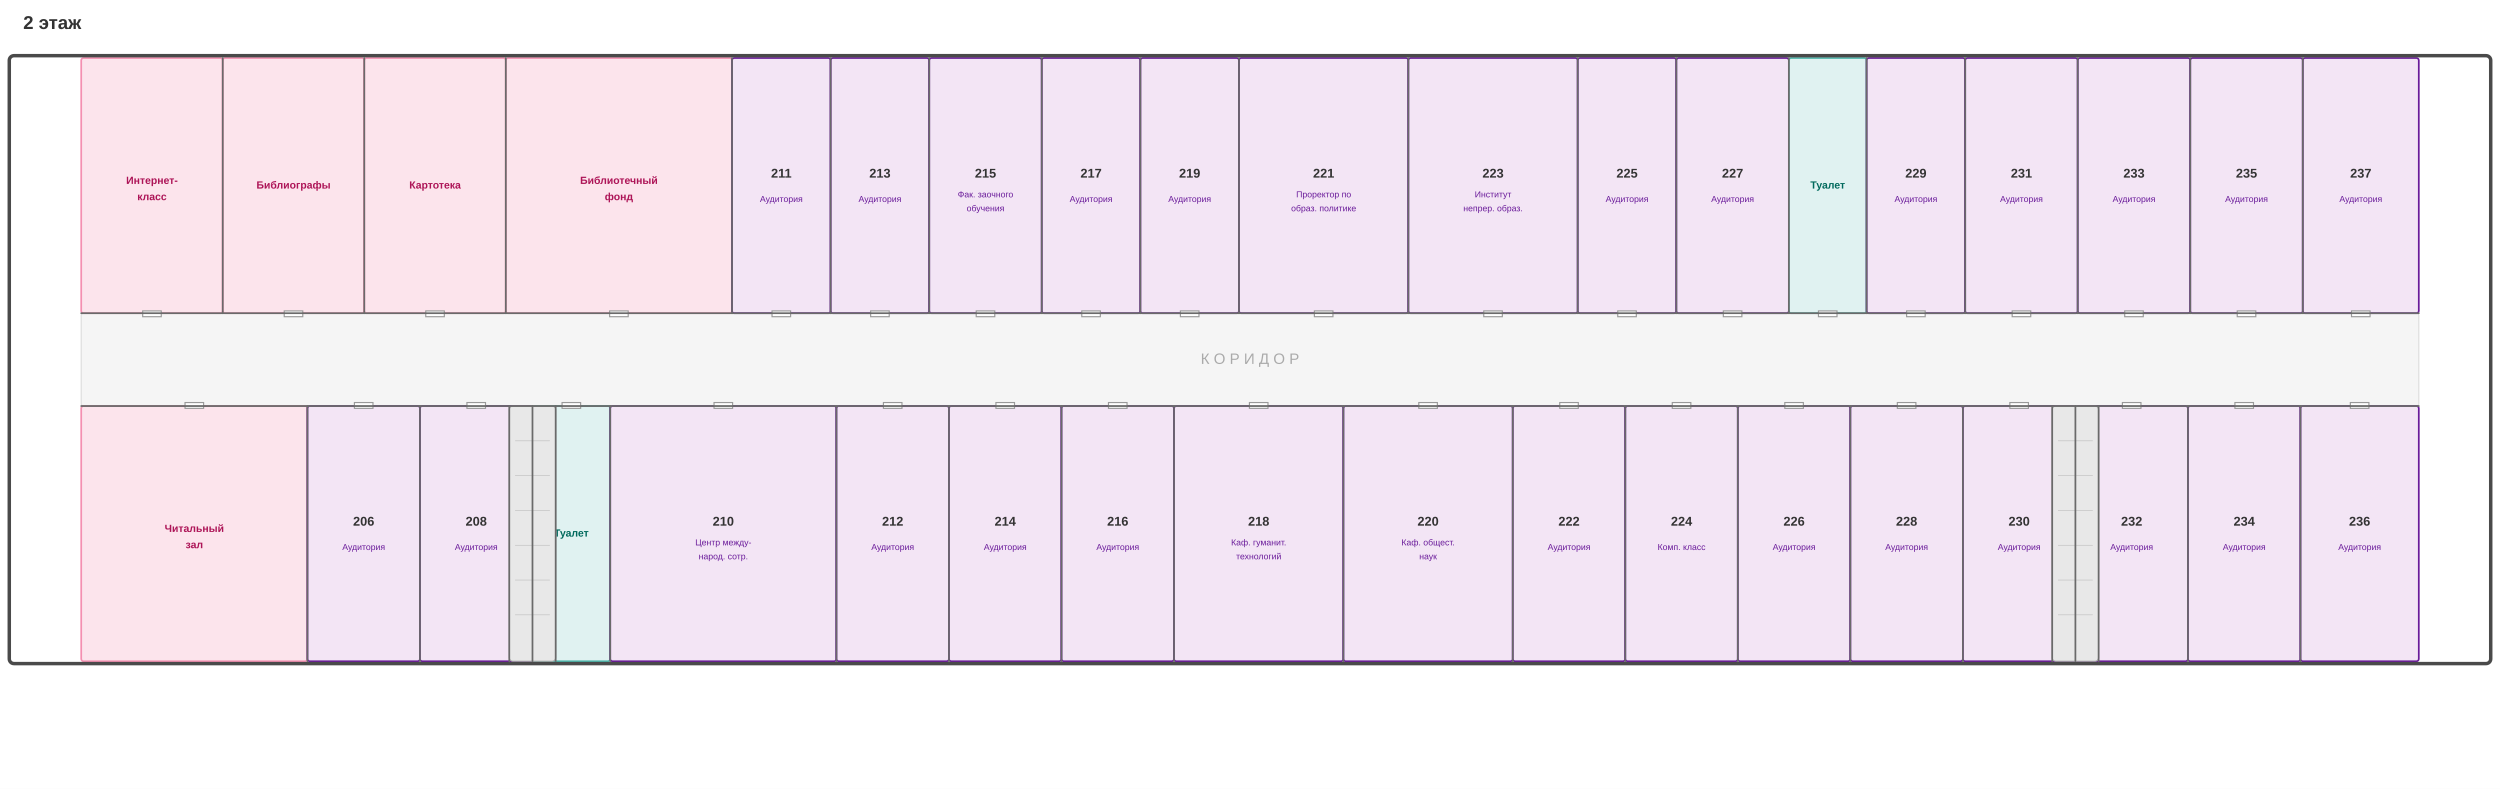
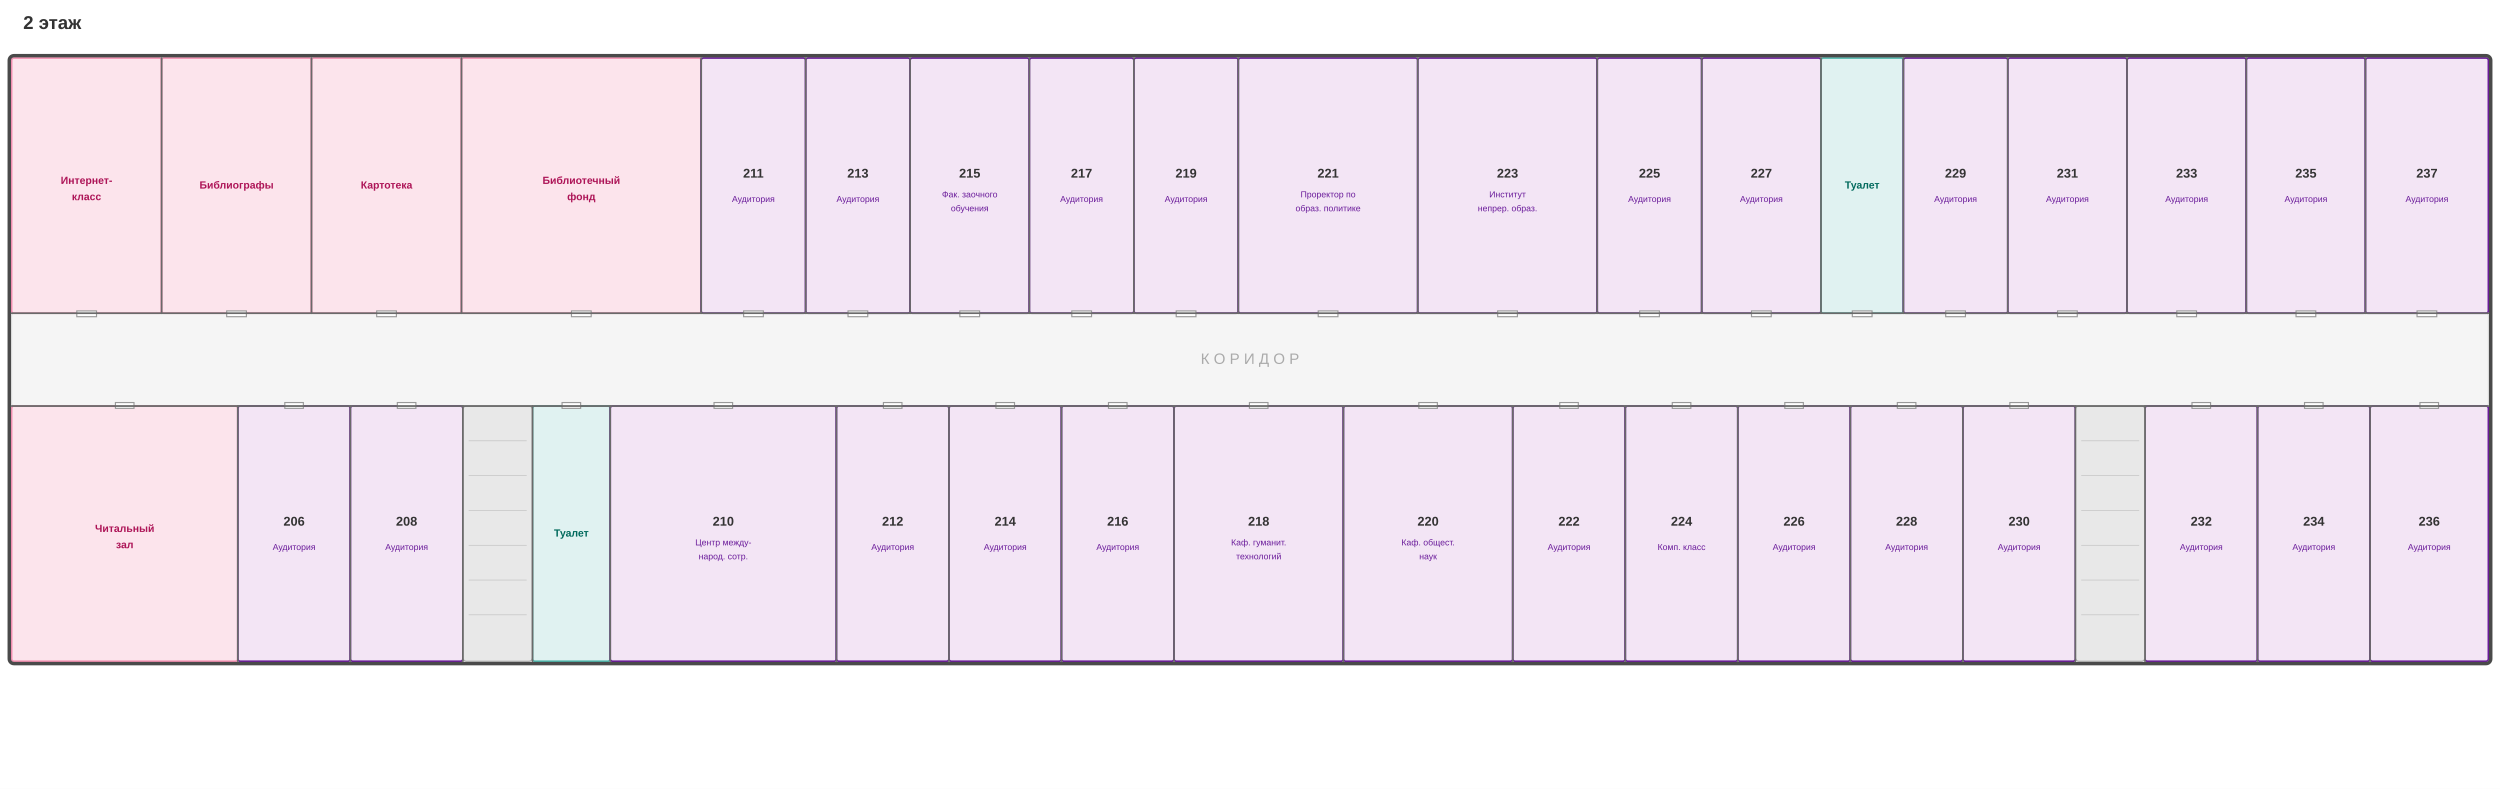
<svg xmlns="http://www.w3.org/2000/svg" viewBox="0 0 2155 680" width="2155" height="680">
  <defs>
    <style>
  .wall{fill:none;stroke:#4a4a4a;stroke-width:3;stroke-linecap:round}
  .inner-wall{fill:none;stroke:#6a6a6a;stroke-width:1.5;stroke-linecap:round}
  .room{fill:#F5F5F5;stroke:#BDBDBD;stroke-width:1;cursor:pointer;transition:fill .2s}
  .room:hover{fill:#EEEEEE}
  .room.active{fill:#E0E0E0;stroke:#757575;stroke-width:2}
  .corridor{fill:#f5f5f5;stroke:#ddd;stroke-width:1}
  .stairs{fill:#e8e8e8;stroke:#aaa;stroke-width:1}
  .toilet{fill:#E0F2F1;stroke:#4DB6AC;stroke-width:1.5;cursor:pointer;transition:fill .2s}
  .toilet:hover{fill:#B2DFDB}
  .toilet.active{fill:#80CBC4;stroke:#00897B;stroke-width:2}
  .special{fill:#FCE4EC;stroke:#F48FB1;stroke-width:1.5;cursor:pointer;transition:fill .2s}
  .special:hover{fill:#F8BBD0}
  .special.active{fill:#F48FB1;stroke:#C2185B;stroke-width:2}
  .service{fill:#fff3e0;stroke:#ffb74d;stroke-width:1}
  .label{font-family:'Segoe UI',Arial,sans-serif;font-size:10px;fill:#333;text-anchor:middle;dominant-baseline:middle;pointer-events:none}
  .room-num{font-family:'Segoe UI',Arial,sans-serif;font-size:11px;fill:#333;text-anchor:middle;dominant-baseline:middle;pointer-events:none;font-weight:700}
  .dept-label{font-family:'Segoe UI',Arial,sans-serif;font-size:7.5px;fill:#555;text-anchor:middle;dominant-baseline:middle;pointer-events:none}
  .floor-label{font-family:'Segoe UI',Arial,sans-serif;font-size:16px;fill:#333;font-weight:800}
  .door{fill:#fff;stroke:#999;stroke-width:1}
  .atif-color{fill:#E3F2FD;stroke:#1565C0;stroke-width:1.5;cursor:pointer;transition:fill .2s}
  .atif-color:hover{fill:#BBDEFB}
  .atif-color.active{fill:#90CAF9;stroke:#1565C0;stroke-width:2}
  .itsu-color{fill:#E8F5E9;stroke:#2E7D32;stroke-width:1.5;cursor:pointer;transition:fill .2s}
  .itsu-color:hover{fill:#C8E6C9}
  .itsu-color.active{fill:#A5D6A7;stroke:#2E7D32;stroke-width:2}
  .ino-color{fill:#F3E5F5;stroke:#6A1B9A;stroke-width:1.5;cursor:pointer;transition:fill .2s}
  .ino-color:hover{fill:#E1BEE7}
  .ino-color.active{fill:#CE93D8;stroke:#6A1B9A;stroke-width:2}
  .lab-color{fill:#FFF8E1;stroke:#F9A825;stroke-width:1.5;cursor:pointer;transition:fill .2s}
  .lab-color:hover{fill:#FFECB3}
  .lab-color.active{fill:#FFD54F;stroke:#F9A825;stroke-width:2}
  .tech-color{fill:#ECEFF1;stroke:#546E7A;stroke-width:1.5;cursor:pointer;transition:fill .2s}
  .tech-color:hover{fill:#CFD8DC}
  .tech-color.active{fill:#B0BEC5;stroke:#546E7A;stroke-width:2}
    </style>
  </defs>
  <rect width="2155" height="680" fill="white" />
  <text x="20" y="25" class="floor-label">2 этаж</text>
-   <rect x="70" y="270" width="2015" height="80" class="corridor" rx="2" />
+   <rect x="10" y="270" width="2135" height="80" class="corridor" rx="2" />
  <text x="1077.5" y="310" class="label" style="font-size:13px;fill:#aaa">К О Р И Д О Р</text>
-   <rect x="70" y="50" width="122" height="220" class="special" data-type="internet-class" rx="2" />
-   <text x="131" y="156" class="dept-label" style="fill:#AD1457;font-size:9px;font-weight:600">Интернет-</text>
-   <text x="131" y="170" class="dept-label" style="fill:#AD1457;font-size:9px;font-weight:600">класс</text>
-   <rect x="123" y="268" width="16" height="5" class="door" />
-   <rect x="192" y="50" width="122" height="220" class="special" data-type="bibliographers" rx="2" />
-   <text x="253" y="160" class="dept-label" style="fill:#AD1457;font-size:9px;font-weight:600">Библиографы</text>
-   <rect x="245" y="268" width="16" height="5" class="door" />
-   <rect x="314" y="50" width="122" height="220" class="special" data-type="card-catalog" rx="2" />
-   <text x="375" y="160" class="dept-label" style="fill:#AD1457;font-size:9px;font-weight:600">Картотека</text>
-   <rect x="367" y="268" width="16" height="5" class="door" />
-   <rect x="436" y="50" width="195" height="220" class="special" data-type="library-fund" rx="2" />
-   <text x="533.5" y="156" class="dept-label" style="fill:#AD1457;font-size:9px;font-weight:600">Библиотечный</text>
-   <text x="533.5" y="170" class="dept-label" style="fill:#AD1457;font-size:9px;font-weight:600">фонд</text>
-   <rect x="525.5" y="268" width="16" height="5" class="door" />
-   <rect x="631" y="50" width="85" height="220" class="room ino-color" data-room="211" data-type="ino" rx="2" />
-   <text x="673.5" y="150" class="room-num">211</text>
-   <text x="673.5" y="172" class="dept-label" style="fill:#6A1B9A;font-size:7.5px">Аудитория</text>
-   <rect x="665.5" y="268" width="16" height="5" class="door" />
-   <rect x="716" y="50" width="85" height="220" class="room ino-color" data-room="213" data-type="ino" rx="2" />
-   <text x="758.5" y="150" class="room-num">213</text>
-   <text x="758.5" y="172" class="dept-label" style="fill:#6A1B9A;font-size:7.5px">Аудитория</text>
-   <rect x="750.5" y="268" width="16" height="5" class="door" />
-   <rect x="801" y="50" width="97" height="220" class="room ino-color" data-room="215" data-type="ino" rx="2" />
-   <text x="849.5" y="150" class="room-num">215</text>
-   <text x="849.5" y="168" class="dept-label" style="fill:#6A1B9A;font-size:7.5px">Фак. заочного</text>
-   <text x="849.5" y="180" class="dept-label" style="fill:#6A1B9A;font-size:7.5px">обучения</text>
-   <rect x="841.5" y="268" width="16" height="5" class="door" />
-   <rect x="898" y="50" width="85" height="220" class="room ino-color" data-room="217" data-type="ino" rx="2" />
-   <text x="940.5" y="150" class="room-num">217</text>
-   <text x="940.5" y="172" class="dept-label" style="fill:#6A1B9A;font-size:7.5px">Аудитория</text>
-   <rect x="932.5" y="268" width="16" height="5" class="door" />
-   <rect x="983" y="50" width="85" height="220" class="room ino-color" data-room="219" data-type="ino" rx="2" />
-   <text x="1025.5" y="150" class="room-num">219</text>
-   <text x="1025.5" y="172" class="dept-label" style="fill:#6A1B9A;font-size:7.5px">Аудитория</text>
-   <rect x="1017.5" y="268" width="16" height="5" class="door" />
-   <rect x="1068" y="50" width="146" height="220" class="room ino-color" data-room="221" data-type="ino" rx="2" />
-   <text x="1141" y="150" class="room-num">221</text>
-   <text x="1141" y="168" class="dept-label" style="fill:#6A1B9A;font-size:7.5px">Проректор по</text>
-   <text x="1141" y="180" class="dept-label" style="fill:#6A1B9A;font-size:7.5px">образ. политике</text>
-   <rect x="1133" y="268" width="16" height="5" class="door" />
-   <rect x="1214" y="50" width="146" height="220" class="room ino-color" data-room="223" data-type="ino" rx="2" />
-   <text x="1287" y="150" class="room-num">223</text>
-   <text x="1287" y="168" class="dept-label" style="fill:#6A1B9A;font-size:7.5px">Институт</text>
-   <text x="1287" y="180" class="dept-label" style="fill:#6A1B9A;font-size:7.5px">непрер. образ.</text>
-   <rect x="1279" y="268" width="16" height="5" class="door" />
-   <rect x="1360" y="50" width="85" height="220" class="room ino-color" data-room="225" data-type="ino" rx="2" />
-   <text x="1402.5" y="150" class="room-num">225</text>
-   <text x="1402.5" y="172" class="dept-label" style="fill:#6A1B9A;font-size:7.5px">Аудитория</text>
-   <rect x="1394.5" y="268" width="16" height="5" class="door" />
-   <rect x="1445" y="50" width="97" height="220" class="room ino-color" data-room="227" data-type="ino" rx="2" />
-   <text x="1493.5" y="150" class="room-num">227</text>
-   <text x="1493.5" y="172" class="dept-label" style="fill:#6A1B9A;font-size:7.5px">Аудитория</text>
-   <rect x="1485.5" y="268" width="16" height="5" class="door" />
-   <rect x="1542" y="50" width="67" height="220" class="toilet" data-type="toilet" rx="2" />
-   <text x="1575.5" y="160" class="dept-label" style="fill:#00695C;font-size:9px;font-weight:600">Туалет</text>
-   <rect x="1567.5" y="268" width="16" height="5" class="door" />
-   <rect x="1609" y="50" width="85" height="220" class="room ino-color" data-room="229" data-type="ino" rx="2" />
-   <text x="1651.5" y="150" class="room-num">229</text>
-   <text x="1651.5" y="172" class="dept-label" style="fill:#6A1B9A;font-size:7.5px">Аудитория</text>
-   <rect x="1643.5" y="268" width="16" height="5" class="door" />
-   <rect x="1694" y="50" width="97" height="220" class="room ino-color" data-room="231" data-type="ino" rx="2" />
-   <text x="1742.5" y="150" class="room-num">231</text>
-   <text x="1742.5" y="172" class="dept-label" style="fill:#6A1B9A;font-size:7.5px">Аудитория</text>
-   <rect x="1734.5" y="268" width="16" height="5" class="door" />
-   <rect x="1791" y="50" width="97" height="220" class="room ino-color" data-room="233" data-type="ino" rx="2" />
-   <text x="1839.5" y="150" class="room-num">233</text>
-   <text x="1839.5" y="172" class="dept-label" style="fill:#6A1B9A;font-size:7.5px">Аудитория</text>
-   <rect x="1831.5" y="268" width="16" height="5" class="door" />
-   <rect x="1888" y="50" width="97" height="220" class="room ino-color" data-room="235" data-type="ino" rx="2" />
-   <text x="1936.5" y="150" class="room-num">235</text>
-   <text x="1936.5" y="172" class="dept-label" style="fill:#6A1B9A;font-size:7.5px">Аудитория</text>
-   <rect x="1928.5" y="268" width="16" height="5" class="door" />
-   <rect x="1985" y="50" width="100" height="220" class="room ino-color" data-room="237" data-type="ino" rx="2" />
-   <text x="2035" y="150" class="room-num">237</text>
-   <text x="2035" y="172" class="dept-label" style="fill:#6A1B9A;font-size:7.5px">Аудитория</text>
-   <rect x="2027" y="268" width="16" height="5" class="door" />
-   <rect x="70" y="350" width="195" height="220" class="special" data-type="reading-room" rx="2" />
-   <text x="167.5" y="456" class="dept-label" style="fill:#AD1457;font-size:9px;font-weight:600">Читальный</text>
-   <text x="167.5" y="470" class="dept-label" style="fill:#AD1457;font-size:9px;font-weight:600">зал</text>
-   <rect x="159.5" y="347" width="16" height="5" class="door" />
-   <rect x="265" y="350" width="97" height="220" class="room ino-color" data-room="206" data-type="ino" rx="2" />
-   <text x="313.5" y="450" class="room-num">206</text>
-   <text x="313.5" y="472" class="dept-label" style="fill:#6A1B9A;font-size:7.5px">Аудитория</text>
-   <rect x="305.5" y="347" width="16" height="5" class="door" />
-   <rect x="362" y="350" width="97" height="220" class="room ino-color" data-room="208" data-type="ino" rx="2" />
-   <text x="410.5" y="450" class="room-num">208</text>
-   <text x="410.5" y="472" class="dept-label" style="fill:#6A1B9A;font-size:7.5px">Аудитория</text>
-   <rect x="402.5" y="347" width="16" height="5" class="door" />
+   <rect x="10.0" y="50" width="129.3" height="220" class="special" data-type="internet-class" rx="2" />
+   <text x="74.6" y="156" class="dept-label" style="fill:#AD1457;font-size:9px;font-weight:600">Интернет-</text>
+   <text x="74.6" y="170" class="dept-label" style="fill:#AD1457;font-size:9px;font-weight:600">класс</text>
+   <rect x="66.2" y="268" width="17.0" height="5" class="door" />
+   <rect x="139.3" y="50" width="129.3" height="220" class="special" data-type="bibliographers" rx="2" />
+   <text x="203.9" y="160" class="dept-label" style="fill:#AD1457;font-size:9px;font-weight:600">Библиографы</text>
+   <rect x="195.4" y="268" width="17.0" height="5" class="door" />
+   <rect x="268.5" y="50" width="129.3" height="220" class="special" data-type="card-catalog" rx="2" />
+   <text x="333.2" y="160" class="dept-label" style="fill:#AD1457;font-size:9px;font-weight:600">Картотека</text>
+   <rect x="324.7" y="268" width="17.0" height="5" class="door" />
+   <rect x="397.8" y="50" width="206.6" height="220" class="special" data-type="library-fund" rx="2" />
+   <text x="501.1" y="156" class="dept-label" style="fill:#AD1457;font-size:9px;font-weight:600">Библиотечный</text>
+   <text x="501.1" y="170" class="dept-label" style="fill:#AD1457;font-size:9px;font-weight:600">фонд</text>
+   <rect x="492.6" y="268" width="17.0" height="5" class="door" />
+   <rect x="604.4" y="50" width="90.1" height="220" class="room ino-color" data-room="211" data-type="ino" rx="2" />
+   <text x="649.4" y="150" class="room-num">211</text>
+   <text x="649.4" y="172" class="dept-label" style="fill:#6A1B9A;font-size:7.5px">Аудитория</text>
+   <rect x="641.0" y="268" width="17.0" height="5" class="door" />
+   <rect x="694.5" y="50" width="90.1" height="220" class="room ino-color" data-room="213" data-type="ino" rx="2" />
+   <text x="739.5" y="150" class="room-num">213</text>
+   <text x="739.5" y="172" class="dept-label" style="fill:#6A1B9A;font-size:7.5px">Аудитория</text>
+   <rect x="731.0" y="268" width="17.0" height="5" class="door" />
+   <rect x="784.5" y="50" width="102.8" height="220" class="room ino-color" data-room="215" data-type="ino" rx="2" />
+   <text x="835.9" y="150" class="room-num">215</text>
+   <text x="835.9" y="168" class="dept-label" style="fill:#6A1B9A;font-size:7.5px">Фак. заочного</text>
+   <text x="835.9" y="180" class="dept-label" style="fill:#6A1B9A;font-size:7.5px">обучения</text>
+   <rect x="827.4" y="268" width="17.0" height="5" class="door" />
+   <rect x="887.3" y="50" width="90.1" height="220" class="room ino-color" data-room="217" data-type="ino" rx="2" />
+   <text x="932.3" y="150" class="room-num">217</text>
+   <text x="932.3" y="172" class="dept-label" style="fill:#6A1B9A;font-size:7.5px">Аудитория</text>
+   <rect x="923.9" y="268" width="17.0" height="5" class="door" />
+   <rect x="977.4" y="50" width="90.1" height="220" class="room ino-color" data-room="219" data-type="ino" rx="2" />
+   <text x="1022.4" y="150" class="room-num">219</text>
+   <text x="1022.4" y="172" class="dept-label" style="fill:#6A1B9A;font-size:7.5px">Аудитория</text>
+   <rect x="1013.9" y="268" width="17.0" height="5" class="door" />
+   <rect x="1067.4" y="50" width="154.7" height="220" class="room ino-color" data-room="221" data-type="ino" rx="2" />
+   <text x="1144.8" y="150" class="room-num">221</text>
+   <text x="1144.8" y="168" class="dept-label" style="fill:#6A1B9A;font-size:7.5px">Проректор по</text>
+   <text x="1144.8" y="180" class="dept-label" style="fill:#6A1B9A;font-size:7.5px">образ. политике</text>
+   <rect x="1136.3" y="268" width="17.0" height="5" class="door" />
+   <rect x="1222.1" y="50" width="154.7" height="220" class="room ino-color" data-room="223" data-type="ino" rx="2" />
+   <text x="1299.5" y="150" class="room-num">223</text>
+   <text x="1299.5" y="168" class="dept-label" style="fill:#6A1B9A;font-size:7.5px">Институт</text>
+   <text x="1299.5" y="180" class="dept-label" style="fill:#6A1B9A;font-size:7.5px">непрер. образ.</text>
+   <rect x="1291.0" y="268" width="17.0" height="5" class="door" />
+   <rect x="1376.8" y="50" width="90.1" height="220" class="room ino-color" data-room="225" data-type="ino" rx="2" />
+   <text x="1421.9" y="150" class="room-num">225</text>
+   <text x="1421.9" y="172" class="dept-label" style="fill:#6A1B9A;font-size:7.5px">Аудитория</text>
+   <rect x="1413.4" y="268" width="17.0" height="5" class="door" />
+   <rect x="1466.9" y="50" width="102.8" height="220" class="room ino-color" data-room="227" data-type="ino" rx="2" />
+   <text x="1518.3" y="150" class="room-num">227</text>
+   <text x="1518.3" y="172" class="dept-label" style="fill:#6A1B9A;font-size:7.5px">Аудитория</text>
+   <rect x="1509.8" y="268" width="17.0" height="5" class="door" />
+   <rect x="1569.7" y="50" width="71.0" height="220" class="toilet" data-type="toilet" rx="2" />
+   <text x="1605.2" y="160" class="dept-label" style="fill:#00695C;font-size:9px;font-weight:600">Туалет</text>
+   <rect x="1596.7" y="268" width="17.0" height="5" class="door" />
+   <rect x="1640.7" y="50" width="90.1" height="220" class="room ino-color" data-room="229" data-type="ino" rx="2" />
+   <text x="1685.7" y="150" class="room-num">229</text>
+   <text x="1685.7" y="172" class="dept-label" style="fill:#6A1B9A;font-size:7.5px">Аудитория</text>
+   <rect x="1677.2" y="268" width="17.0" height="5" class="door" />
+   <rect x="1730.7" y="50" width="102.8" height="220" class="room ino-color" data-room="231" data-type="ino" rx="2" />
+   <text x="1782.1" y="150" class="room-num">231</text>
+   <text x="1782.1" y="172" class="dept-label" style="fill:#6A1B9A;font-size:7.5px">Аудитория</text>
+   <rect x="1773.6" y="268" width="17.0" height="5" class="door" />
+   <rect x="1833.5" y="50" width="102.8" height="220" class="room ino-color" data-room="233" data-type="ino" rx="2" />
+   <text x="1884.9" y="150" class="room-num">233</text>
+   <text x="1884.9" y="172" class="dept-label" style="fill:#6A1B9A;font-size:7.5px">Аудитория</text>
+   <rect x="1876.4" y="268" width="17.0" height="5" class="door" />
+   <rect x="1936.3" y="50" width="102.8" height="220" class="room ino-color" data-room="235" data-type="ino" rx="2" />
+   <text x="1987.7" y="150" class="room-num">235</text>
+   <text x="1987.7" y="172" class="dept-label" style="fill:#6A1B9A;font-size:7.5px">Аудитория</text>
+   <rect x="1979.2" y="268" width="17.0" height="5" class="door" />
+   <rect x="2039.0" y="50" width="106.0" height="220" class="room ino-color" data-room="237" data-type="ino" rx="2" />
+   <text x="2092.0" y="150" class="room-num">237</text>
+   <text x="2092.0" y="172" class="dept-label" style="fill:#6A1B9A;font-size:7.5px">Аудитория</text>
+   <rect x="2083.5" y="268" width="17.0" height="5" class="door" />
+   <rect x="10.0" y="350" width="195" height="220" class="special" data-type="reading-room" rx="2" />
+   <text x="107.5" y="456" class="dept-label" style="fill:#AD1457;font-size:9px;font-weight:600">Читальный</text>
+   <text x="107.5" y="470" class="dept-label" style="fill:#AD1457;font-size:9px;font-weight:600">зал</text>
+   <rect x="99.5" y="347" width="16" height="5" class="door" />
+   <rect x="205.0" y="350" width="97" height="220" class="room ino-color" data-room="206" data-type="ino" rx="2" />
+   <text x="253.5" y="450" class="room-num">206</text>
+   <text x="253.5" y="472" class="dept-label" style="fill:#6A1B9A;font-size:7.5px">Аудитория</text>
+   <rect x="245.5" y="347" width="16" height="5" class="door" />
+   <rect x="302.0" y="350" width="97" height="220" class="room ino-color" data-room="208" data-type="ino" rx="2" />
+   <text x="350.5" y="450" class="room-num">208</text>
+   <text x="350.5" y="472" class="dept-label" style="fill:#6A1B9A;font-size:7.5px">Аудитория</text>
+   <rect x="342.5" y="347" width="16" height="5" class="door" />
  <rect x="459" y="350" width="67" height="220" class="toilet" data-type="toilet" rx="2" />
  <text x="492.5" y="460" class="dept-label" style="fill:#00695C;font-size:9px;font-weight:600">Туалет</text>
  <rect x="484.5" y="347" width="16" height="5" class="door" />
  <rect x="526" y="350" width="195" height="220" class="room ino-color" data-room="210" data-type="ino" rx="2" />
  <text x="623.5" y="450" class="room-num">210</text>
  <text x="623.5" y="468" class="dept-label" style="fill:#6A1B9A;font-size:7.5px">Центр между-</text>
  <text x="623.5" y="480" class="dept-label" style="fill:#6A1B9A;font-size:7.5px">народ. сотр.</text>
  <rect x="615.5" y="347" width="16" height="5" class="door" />
  <rect x="721" y="350" width="97" height="220" class="room ino-color" data-room="212" data-type="ino" rx="2" />
  <text x="769.5" y="450" class="room-num">212</text>
  <text x="769.5" y="472" class="dept-label" style="fill:#6A1B9A;font-size:7.5px">Аудитория</text>
  <rect x="761.5" y="347" width="16" height="5" class="door" />
  <rect x="818" y="350" width="97" height="220" class="room ino-color" data-room="214" data-type="ino" rx="2" />
  <text x="866.5" y="450" class="room-num">214</text>
  <text x="866.5" y="472" class="dept-label" style="fill:#6A1B9A;font-size:7.5px">Аудитория</text>
  <rect x="858.5" y="347" width="16" height="5" class="door" />
  <rect x="915" y="350" width="97" height="220" class="room ino-color" data-room="216" data-type="ino" rx="2" />
  <text x="963.5" y="450" class="room-num">216</text>
  <text x="963.5" y="472" class="dept-label" style="fill:#6A1B9A;font-size:7.5px">Аудитория</text>
  <rect x="955.5" y="347" width="16" height="5" class="door" />
  <rect x="1012" y="350" width="146" height="220" class="room ino-color" data-room="218" data-type="ino" rx="2" />
  <text x="1085" y="450" class="room-num">218</text>
  <text x="1085" y="468" class="dept-label" style="fill:#6A1B9A;font-size:7.5px">Каф. гуманит.</text>
  <text x="1085" y="480" class="dept-label" style="fill:#6A1B9A;font-size:7.5px">технологий</text>
  <rect x="1077" y="347" width="16" height="5" class="door" />
  <rect x="1158" y="350" width="146" height="220" class="room ino-color" data-room="220" data-type="ino" rx="2" />
  <text x="1231" y="450" class="room-num">220</text>
  <text x="1231" y="468" class="dept-label" style="fill:#6A1B9A;font-size:7.5px">Каф. общест.</text>
  <text x="1231" y="480" class="dept-label" style="fill:#6A1B9A;font-size:7.5px">наук</text>
  <rect x="1223" y="347" width="16" height="5" class="door" />
  <rect x="1304" y="350" width="97" height="220" class="room ino-color" data-room="222" data-type="ino" rx="2" />
  <text x="1352.5" y="450" class="room-num">222</text>
  <text x="1352.5" y="472" class="dept-label" style="fill:#6A1B9A;font-size:7.5px">Аудитория</text>
  <rect x="1344.5" y="347" width="16" height="5" class="door" />
  <rect x="1401" y="350" width="97" height="220" class="room ino-color" data-room="224" data-type="ino" rx="2" />
  <text x="1449.5" y="450" class="room-num">224</text>
  <text x="1449.5" y="472" class="dept-label" style="fill:#6A1B9A;font-size:7.5px">Комп. класс</text>
  <rect x="1441.5" y="347" width="16" height="5" class="door" />
  <rect x="1498" y="350" width="97" height="220" class="room ino-color" data-room="226" data-type="ino" rx="2" />
  <text x="1546.5" y="450" class="room-num">226</text>
  <text x="1546.5" y="472" class="dept-label" style="fill:#6A1B9A;font-size:7.5px">Аудитория</text>
  <rect x="1538.5" y="347" width="16" height="5" class="door" />
  <rect x="1595" y="350" width="97" height="220" class="room ino-color" data-room="228" data-type="ino" rx="2" />
  <text x="1643.5" y="450" class="room-num">228</text>
  <text x="1643.5" y="472" class="dept-label" style="fill:#6A1B9A;font-size:7.5px">Аудитория</text>
  <rect x="1635.5" y="347" width="16" height="5" class="door" />
  <rect x="1692" y="350" width="97" height="220" class="room ino-color" data-room="230" data-type="ino" rx="2" />
  <text x="1740.5" y="450" class="room-num">230</text>
  <text x="1740.5" y="472" class="dept-label" style="fill:#6A1B9A;font-size:7.5px">Аудитория</text>
  <rect x="1732.5" y="347" width="16" height="5" class="door" />
-   <rect x="1789" y="350" width="97" height="220" class="room ino-color" data-room="232" data-type="ino" rx="2" />
-   <text x="1837.5" y="450" class="room-num">232</text>
-   <text x="1837.5" y="472" class="dept-label" style="fill:#6A1B9A;font-size:7.5px">Аудитория</text>
-   <rect x="1829.5" y="347" width="16" height="5" class="door" />
-   <rect x="1886" y="350" width="97" height="220" class="room ino-color" data-room="234" data-type="ino" rx="2" />
-   <text x="1934.5" y="450" class="room-num">234</text>
-   <text x="1934.5" y="472" class="dept-label" style="fill:#6A1B9A;font-size:7.5px">Аудитория</text>
-   <rect x="1926.5" y="347" width="16" height="5" class="door" />
-   <rect x="1983" y="350" width="102" height="220" class="room ino-color" data-room="236" data-type="ino" rx="2" />
-   <text x="2034" y="450" class="room-num">236</text>
-   <text x="2034" y="472" class="dept-label" style="fill:#6A1B9A;font-size:7.5px">Аудитория</text>
-   <rect x="2026" y="347" width="16" height="5" class="door" />
-   <rect x="439" y="350" width="40" height="220" class="stairs" data-type="stairs" rx="3" />
-   <text x="459" y="460" class="label" style="font-size:13px;fill:#666;transform:rotate(-90deg);transform-origin:459px 460px;transform-box:view-box">Лестница</text>
-   <line x1="444" y1="380" x2="474" y2="380" stroke="#bbb" stroke-width="0.5" />
-   <line x1="444" y1="410" x2="474" y2="410" stroke="#bbb" stroke-width="0.5" />
-   <line x1="444" y1="440" x2="474" y2="440" stroke="#bbb" stroke-width="0.5" />
-   <line x1="444" y1="470" x2="474" y2="470" stroke="#bbb" stroke-width="0.5" />
-   <line x1="444" y1="500" x2="474" y2="500" stroke="#bbb" stroke-width="0.5" />
-   <line x1="444" y1="530" x2="474" y2="530" stroke="#bbb" stroke-width="0.5" />
-   <rect x="1769" y="350" width="40" height="220" class="stairs" data-type="stairs" rx="3" />
-   <text x="1789" y="460" class="label" style="font-size:13px;fill:#666;transform:rotate(-90deg);transform-origin:1789px 460px;transform-box:view-box">Лестница</text>
-   <line x1="1774" y1="380" x2="1804" y2="380" stroke="#bbb" stroke-width="0.5" />
-   <line x1="1774" y1="410" x2="1804" y2="410" stroke="#bbb" stroke-width="0.5" />
-   <line x1="1774" y1="440" x2="1804" y2="440" stroke="#bbb" stroke-width="0.5" />
-   <line x1="1774" y1="470" x2="1804" y2="470" stroke="#bbb" stroke-width="0.5" />
-   <line x1="1774" y1="500" x2="1804" y2="500" stroke="#bbb" stroke-width="0.5" />
-   <line x1="1774" y1="530" x2="1804" y2="530" stroke="#bbb" stroke-width="0.5" />
+   <rect x="1849.0" y="350" width="97" height="220" class="room ino-color" data-room="232" data-type="ino" rx="2" />
+   <text x="1897.5" y="450" class="room-num">232</text>
+   <text x="1897.5" y="472" class="dept-label" style="fill:#6A1B9A;font-size:7.5px">Аудитория</text>
+   <rect x="1889.5" y="347" width="16" height="5" class="door" />
+   <rect x="1946.0" y="350" width="97" height="220" class="room ino-color" data-room="234" data-type="ino" rx="2" />
+   <text x="1994.5" y="450" class="room-num">234</text>
+   <text x="1994.5" y="472" class="dept-label" style="fill:#6A1B9A;font-size:7.5px">Аудитория</text>
+   <rect x="1986.5" y="347" width="16" height="5" class="door" />
+   <rect x="2043.0" y="350" width="102" height="220" class="room ino-color" data-room="236" data-type="ino" rx="2" />
+   <text x="2094.0" y="450" class="room-num">236</text>
+   <text x="2094.0" y="472" class="dept-label" style="fill:#6A1B9A;font-size:7.5px">Аудитория</text>
+   <rect x="2086.0" y="347" width="16" height="5" class="door" />
+   <rect x="399" y="350" width="60" height="220" class="stairs" data-type="stairs" rx="3" />
+   <text x="429" y="460" class="label" style="font-size:14px;fill:#666;transform:rotate(-90deg);transform-origin:429px 460px;transform-box:view-box">Лестница</text>
+   <line x1="404" y1="380" x2="454" y2="380" stroke="#bbb" stroke-width="0.5" />
+   <line x1="404" y1="410" x2="454" y2="410" stroke="#bbb" stroke-width="0.5" />
+   <line x1="404" y1="440" x2="454" y2="440" stroke="#bbb" stroke-width="0.5" />
+   <line x1="404" y1="470" x2="454" y2="470" stroke="#bbb" stroke-width="0.5" />
+   <line x1="404" y1="500" x2="454" y2="500" stroke="#bbb" stroke-width="0.5" />
+   <line x1="404" y1="530" x2="454" y2="530" stroke="#bbb" stroke-width="0.5" />
+   <rect x="1789" y="350" width="60" height="220" class="stairs" data-type="stairs" rx="3" />
+   <text x="1819" y="460" class="label" style="font-size:14px;fill:#666;transform:rotate(-90deg);transform-origin:1819px 460px;transform-box:view-box">Лестница</text>
+   <line x1="1794" y1="380" x2="1844" y2="380" stroke="#bbb" stroke-width="0.5" />
+   <line x1="1794" y1="410" x2="1844" y2="410" stroke="#bbb" stroke-width="0.5" />
+   <line x1="1794" y1="440" x2="1844" y2="440" stroke="#bbb" stroke-width="0.5" />
+   <line x1="1794" y1="470" x2="1844" y2="470" stroke="#bbb" stroke-width="0.5" />
+   <line x1="1794" y1="500" x2="1844" y2="500" stroke="#bbb" stroke-width="0.5" />
+   <line x1="1794" y1="530" x2="1844" y2="530" stroke="#bbb" stroke-width="0.5" />
  <rect x="8" y="48" width="2139" height="524" class="wall" rx="4" />
-   <line x1="70" y1="270" x2="2085" y2="270" class="inner-wall" />
-   <line x1="70" y1="350" x2="2085" y2="350" class="inner-wall" />
-   <line x1="192" y1="50" x2="192" y2="270" class="inner-wall" />
-   <line x1="314" y1="50" x2="314" y2="270" class="inner-wall" />
-   <line x1="436" y1="50" x2="436" y2="270" class="inner-wall" />
-   <line x1="631" y1="50" x2="631" y2="270" class="inner-wall" />
-   <line x1="716" y1="50" x2="716" y2="270" class="inner-wall" />
-   <line x1="801" y1="50" x2="801" y2="270" class="inner-wall" />
-   <line x1="898" y1="50" x2="898" y2="270" class="inner-wall" />
-   <line x1="983" y1="50" x2="983" y2="270" class="inner-wall" />
-   <line x1="1068" y1="50" x2="1068" y2="270" class="inner-wall" />
-   <line x1="1214" y1="50" x2="1214" y2="270" class="inner-wall" />
-   <line x1="1360" y1="50" x2="1360" y2="270" class="inner-wall" />
-   <line x1="1445" y1="50" x2="1445" y2="270" class="inner-wall" />
-   <line x1="1542" y1="50" x2="1542" y2="270" class="inner-wall" />
-   <line x1="1609" y1="50" x2="1609" y2="270" class="inner-wall" />
-   <line x1="1694" y1="50" x2="1694" y2="270" class="inner-wall" />
-   <line x1="1791" y1="50" x2="1791" y2="270" class="inner-wall" />
-   <line x1="1888" y1="50" x2="1888" y2="270" class="inner-wall" />
-   <line x1="1985" y1="50" x2="1985" y2="270" class="inner-wall" />
-   <line x1="265" y1="350" x2="265" y2="570" class="inner-wall" />
-   <line x1="362" y1="350" x2="362" y2="570" class="inner-wall" />
+   <line x1="10" y1="270" x2="2145" y2="270" class="inner-wall" />
+   <line x1="10" y1="350" x2="2145" y2="350" class="inner-wall" />
+   <line x1="139.3" y1="50" x2="139.3" y2="270" class="inner-wall" />
+   <line x1="268.5" y1="50" x2="268.5" y2="270" class="inner-wall" />
+   <line x1="397.8" y1="50" x2="397.8" y2="270" class="inner-wall" />
+   <line x1="604.4" y1="50" x2="604.4" y2="270" class="inner-wall" />
+   <line x1="694.5" y1="50" x2="694.5" y2="270" class="inner-wall" />
+   <line x1="784.5" y1="50" x2="784.5" y2="270" class="inner-wall" />
+   <line x1="887.3" y1="50" x2="887.3" y2="270" class="inner-wall" />
+   <line x1="977.4" y1="50" x2="977.4" y2="270" class="inner-wall" />
+   <line x1="1067.4" y1="50" x2="1067.4" y2="270" class="inner-wall" />
+   <line x1="1222.1" y1="50" x2="1222.1" y2="270" class="inner-wall" />
+   <line x1="1376.8" y1="50" x2="1376.8" y2="270" class="inner-wall" />
+   <line x1="1466.9" y1="50" x2="1466.9" y2="270" class="inner-wall" />
+   <line x1="1569.7" y1="50" x2="1569.7" y2="270" class="inner-wall" />
+   <line x1="1640.7" y1="50" x2="1640.7" y2="270" class="inner-wall" />
+   <line x1="1730.7" y1="50" x2="1730.7" y2="270" class="inner-wall" />
+   <line x1="1833.5" y1="50" x2="1833.5" y2="270" class="inner-wall" />
+   <line x1="1936.3" y1="50" x2="1936.3" y2="270" class="inner-wall" />
+   <line x1="2039.0" y1="50" x2="2039.0" y2="270" class="inner-wall" />
+   <line x1="205.0" y1="350" x2="205.0" y2="570" class="inner-wall" />
+   <line x1="302.0" y1="350" x2="302.0" y2="570" class="inner-wall" />
  <line x1="459" y1="350" x2="459" y2="570" class="inner-wall" />
  <line x1="526" y1="350" x2="526" y2="570" class="inner-wall" />
  <line x1="721" y1="350" x2="721" y2="570" class="inner-wall" />
  <line x1="818" y1="350" x2="818" y2="570" class="inner-wall" />
  <line x1="915" y1="350" x2="915" y2="570" class="inner-wall" />
  <line x1="1012" y1="350" x2="1012" y2="570" class="inner-wall" />
  <line x1="1158" y1="350" x2="1158" y2="570" class="inner-wall" />
  <line x1="1304" y1="350" x2="1304" y2="570" class="inner-wall" />
  <line x1="1401" y1="350" x2="1401" y2="570" class="inner-wall" />
  <line x1="1498" y1="350" x2="1498" y2="570" class="inner-wall" />
  <line x1="1595" y1="350" x2="1595" y2="570" class="inner-wall" />
  <line x1="1692" y1="350" x2="1692" y2="570" class="inner-wall" />
  <line x1="1789" y1="350" x2="1789" y2="570" class="inner-wall" />
-   <line x1="1886" y1="350" x2="1886" y2="570" class="inner-wall" />
-   <line x1="1983" y1="350" x2="1983" y2="570" class="inner-wall" />
-   <line x1="439" y1="350" x2="439" y2="570" class="inner-wall" />
-   <line x1="479" y1="350" x2="479" y2="570" class="inner-wall" />
-   <line x1="1769" y1="350" x2="1769" y2="570" class="inner-wall" />
-   <line x1="1809" y1="350" x2="1809" y2="570" class="inner-wall" />
+   <line x1="1946.0" y1="350" x2="1946.0" y2="570" class="inner-wall" />
+   <line x1="2043.0" y1="350" x2="2043.0" y2="570" class="inner-wall" />
+   <line x1="399" y1="350" x2="399" y2="570" class="inner-wall" />
+   <line x1="1849" y1="350" x2="1849" y2="570" class="inner-wall" />
</svg>
